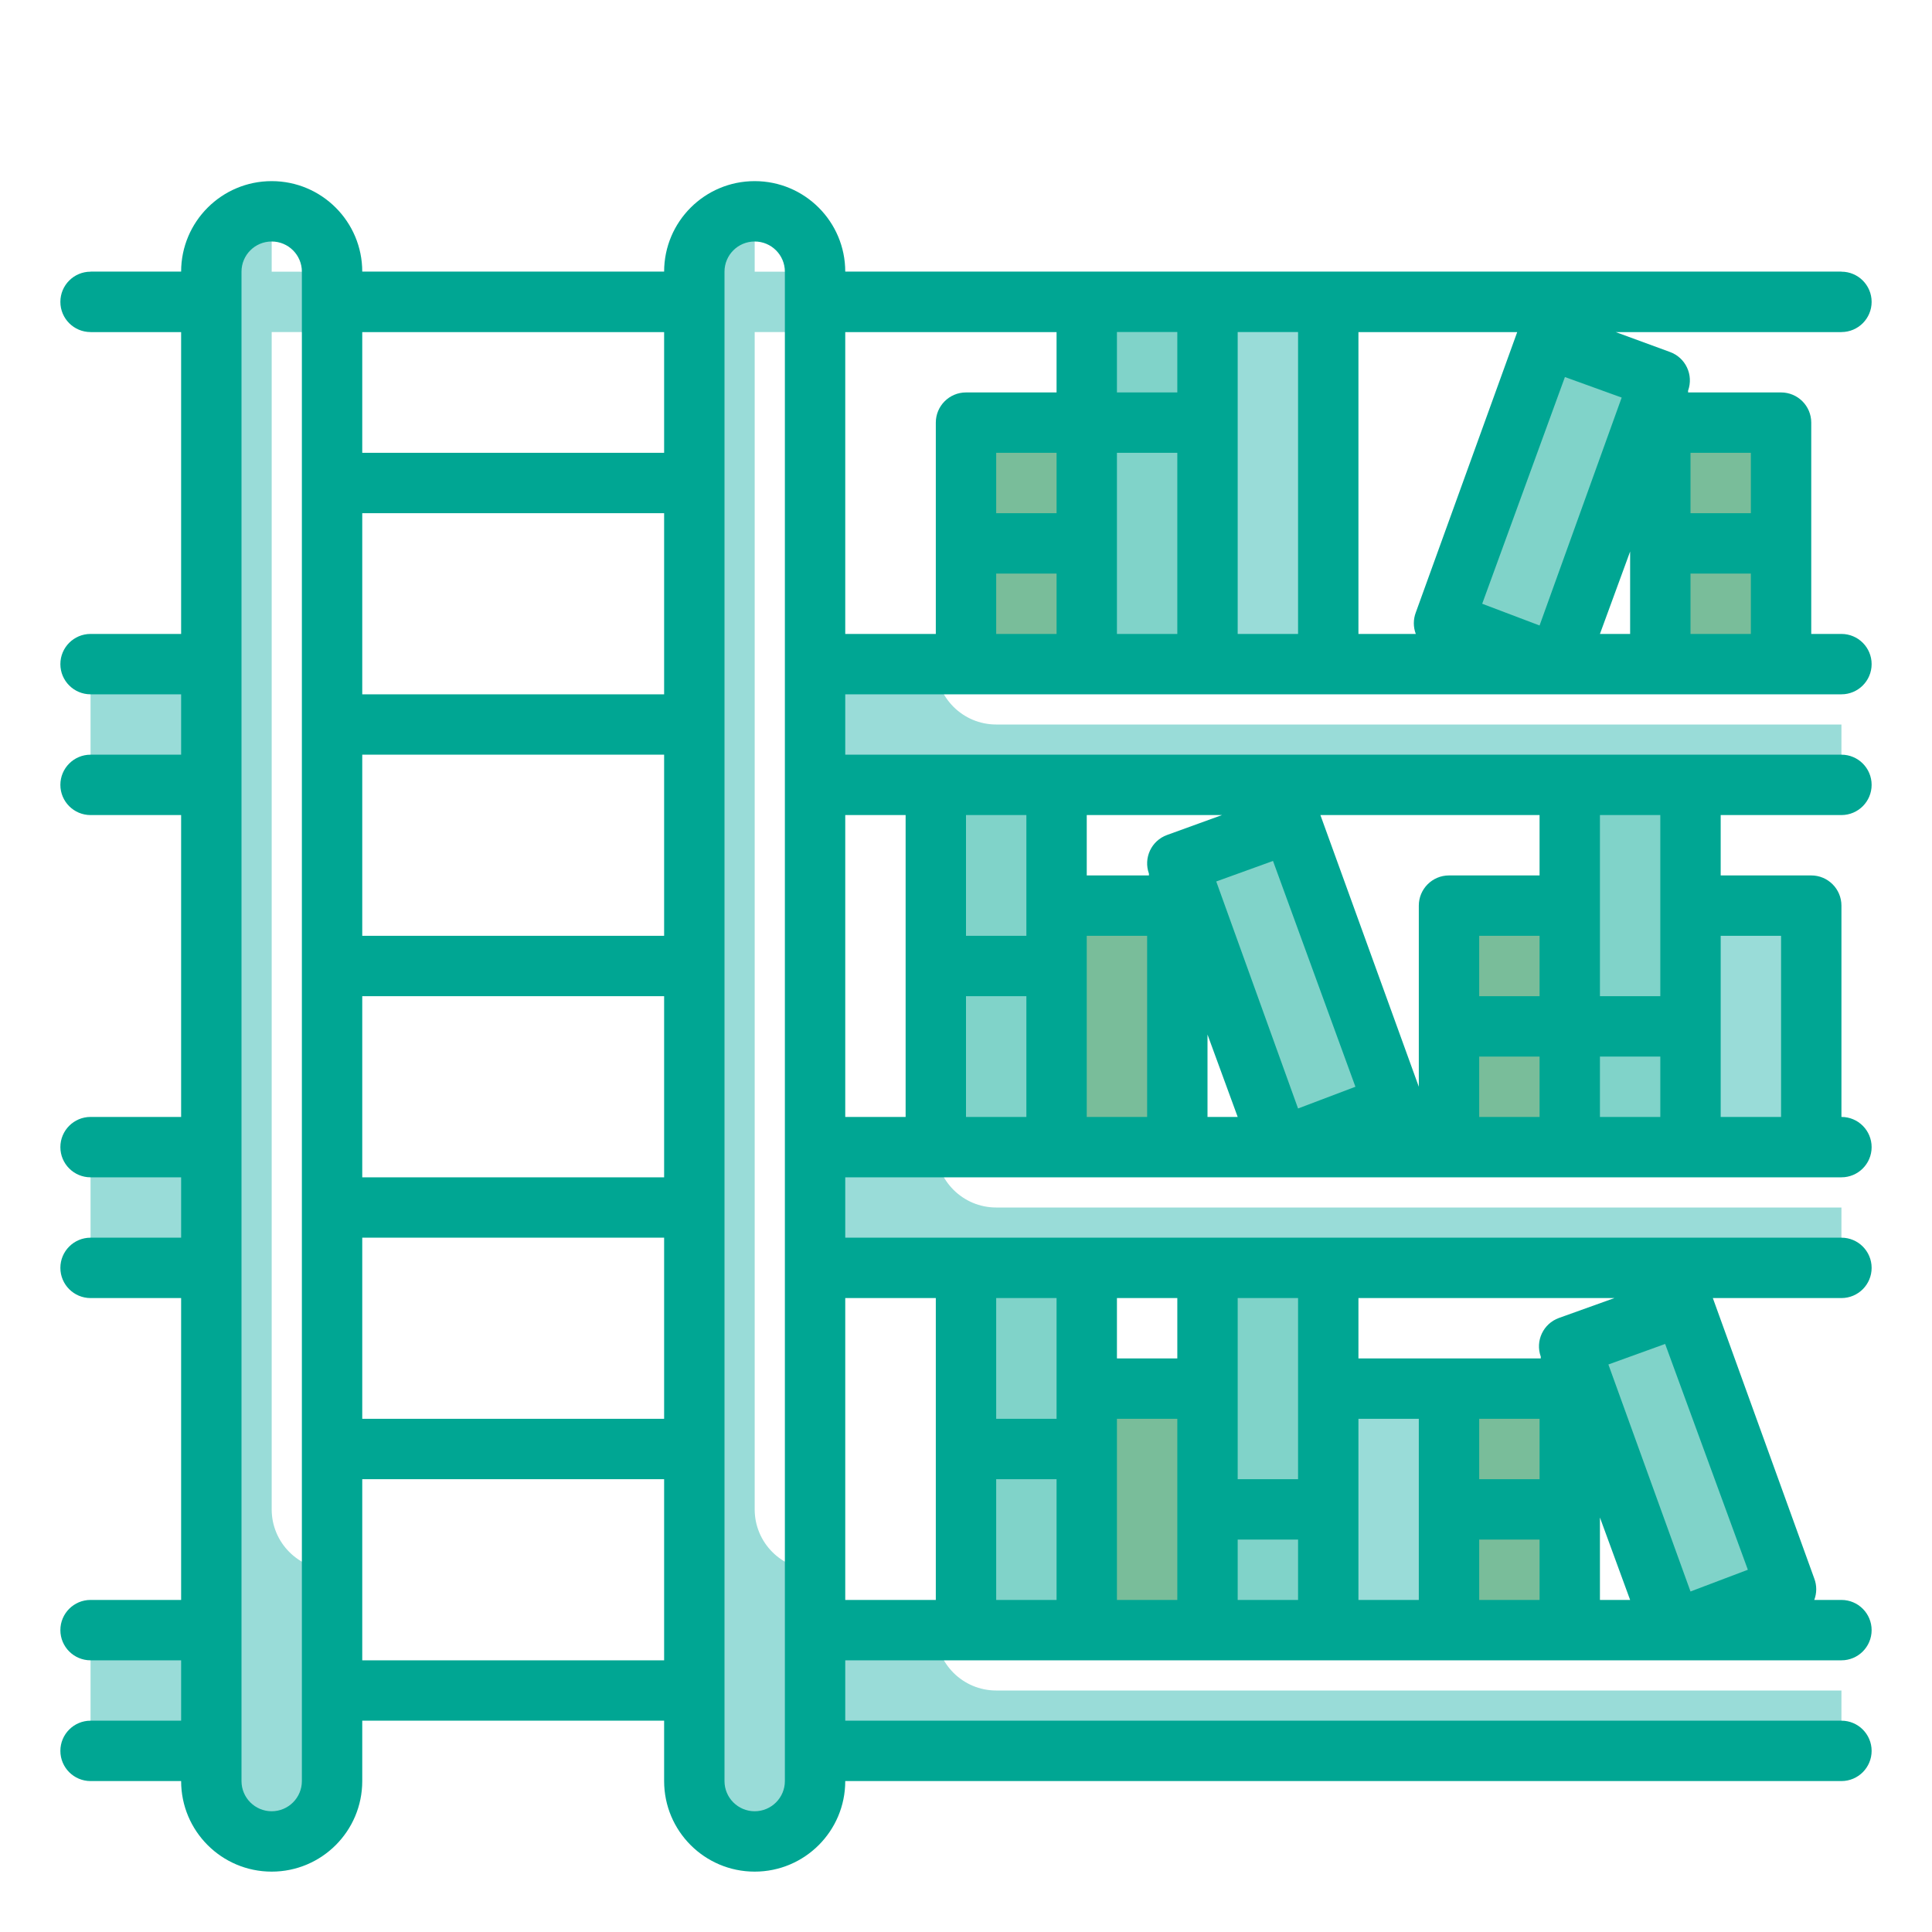
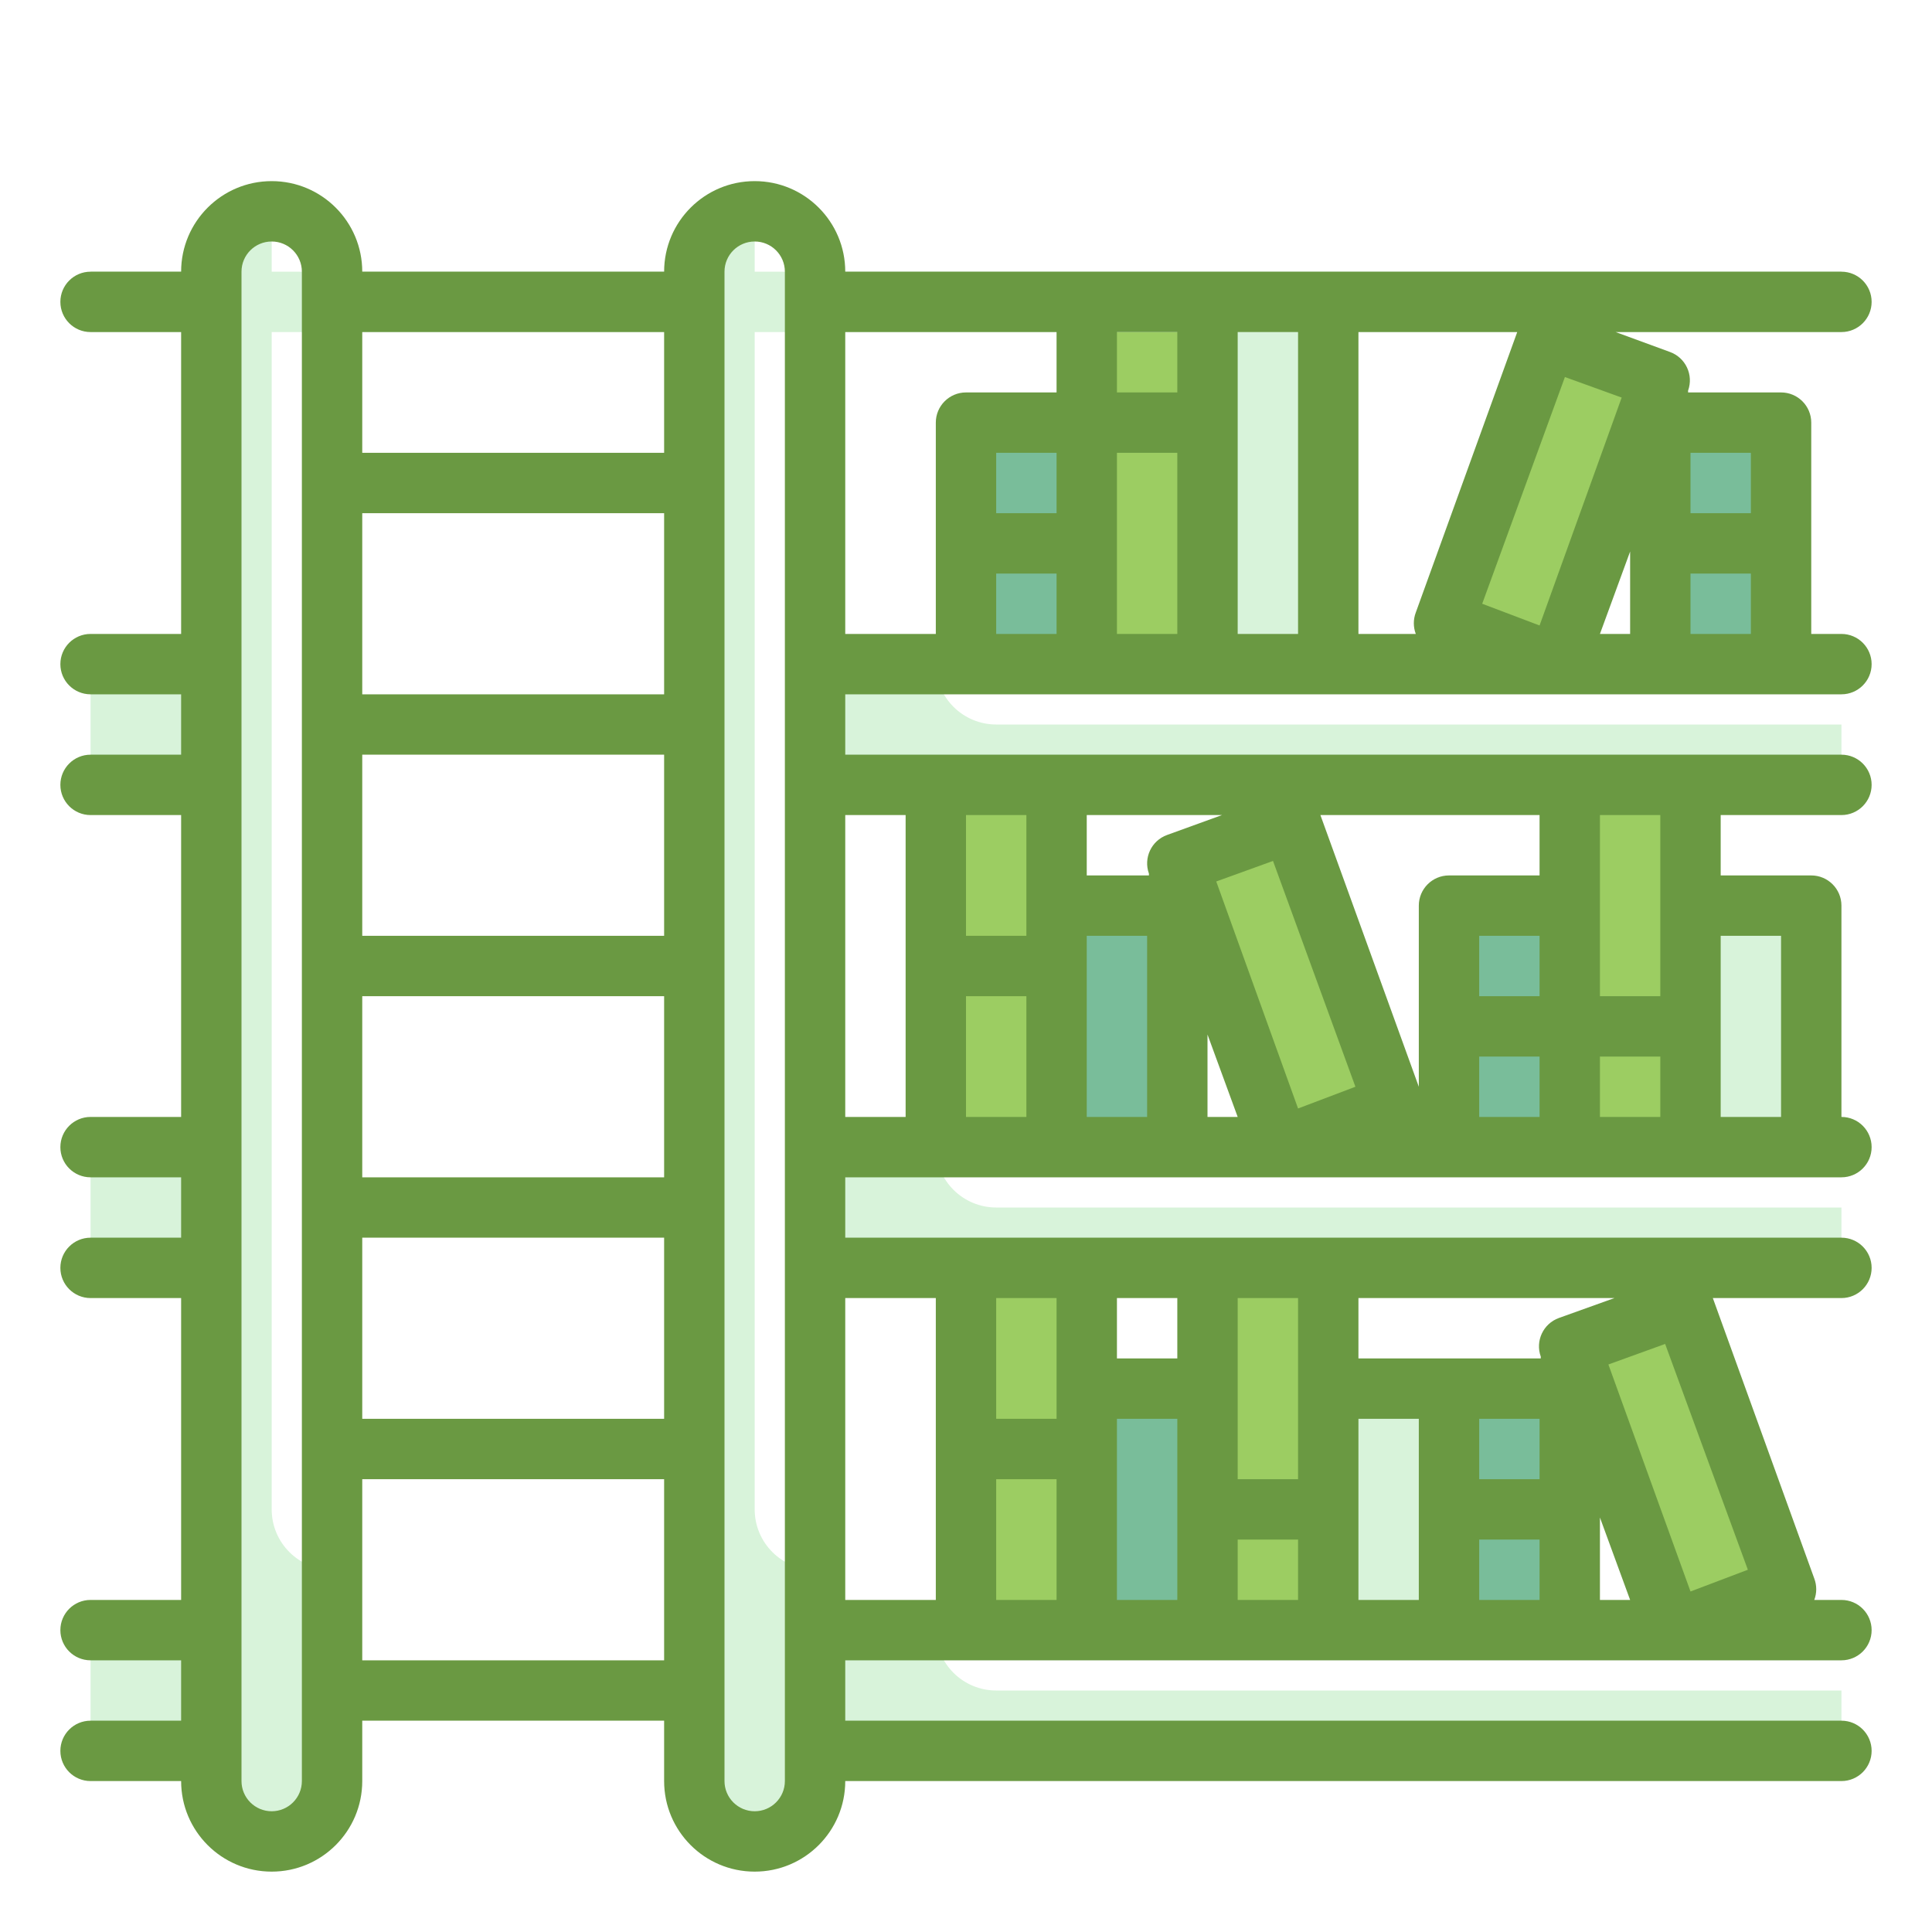
<svg xmlns="http://www.w3.org/2000/svg" width="256px" height="256px" viewBox="0 0 64.00 64.00" id="TwoTone" fill="#000000" stroke="#000000" stroke-width="0.001">
  <g id="SVGRepo_bgCarrier" stroke-width="0" />
  <g id="SVGRepo_tracerCarrier" stroke-linecap="round" stroke-linejoin="round" stroke="#CCCCCC" stroke-width="0.512" />
  <g id="SVGRepo_iconCarrier">
    <g data-name="Stroke copy 3" id="Stroke_copy_3">
-       <rect height="4" style="fill:#99dcd8" width="4" x="3" y="54" />
-       <rect height="4" style="fill:#99dcd8" width="4" x="3" y="22" />
-       <rect height="4" style="fill:#99dcd8" width="4" x="3" y="38" />
-       <path d="M31,22H27v4H61V24H33A2,2,0,0,1,31,22Z" style="fill:#99dcd8" />
+       <rect height="4" style="fill:#d8f3da" width="4" x="3" y="54" />
+       <rect height="4" style="fill:#d8f3da" width="4" x="3" y="22" />
+       <rect height="4" style="fill:#d8f3da" width="4" x="3" y="38" />
+       <path d="M31,22H27v4H61V24H33A2,2,0,0,1,31,22Z" style="fill:#d8f3da" />
      <rect height="8" style="fill:#79bd9a" width="4" x="48" y="46" />
-       <rect height="8" style="fill:#99dcd8" width="4" x="44" y="46" />
-       <rect height="10" style="fill:#80d3c9" transform="translate(-13.28 21.94) rotate(-20)" width="4" x="53.59" y="43.62" />
-       <rect height="12" style="fill:#80d3c9" width="4" x="32" y="42" />
-       <rect height="12" style="fill:#80d3c9" width="4" x="40" y="42" />
+       <rect height="8" style="fill:#d8f3da" width="4" x="44" y="46" />
+       <rect height="10" style="fill:#9ccd62" transform="translate(-13.28 21.94) rotate(-20)" width="4" x="53.59" y="43.62" />
+       <rect height="12" style="fill:#9ccd62" width="4" x="32" y="42" />
+       <rect height="12" style="fill:#9ccd62" width="4" x="40" y="42" />
      <rect height="8" style="fill:#79bd9a" width="4" x="36" y="46" />
      <rect height="8" style="fill:#79bd9a" width="4" x="35" y="30" />
-       <rect height="8" style="fill:#99dcd8" width="4" x="56" y="30" />
-       <rect height="10" style="fill:#80d3c9" transform="translate(-8.59 16.53) rotate(-20)" width="4" x="40.59" y="27.62" />
-       <rect height="12" style="fill:#80d3c9" width="4" x="31" y="26" />
-       <rect height="12" style="fill:#80d3c9" width="4" x="52" y="26" />
+       <rect height="8" style="fill:#d8f3da" width="4" x="56" y="30" />
+       <rect height="10" style="fill:#9ccd62" transform="translate(-8.59 16.53) rotate(-20)" width="4" x="40.59" y="27.62" />
+       <rect height="12" style="fill:#9ccd62" width="4" x="31" y="26" />
+       <rect height="12" style="fill:#9ccd62" width="4" x="52" y="26" />
      <rect height="8" style="fill:#79bd9a" width="4" x="48" y="30" />
-       <rect height="12" style="fill:#80d3c9" width="4" x="36" y="10" />
-       <rect height="12" style="fill:#99dcd8" width="4" x="40" y="10" />
+       <rect height="12" style="fill:#9ccd62" width="4" x="36" y="10" />
+       <rect height="12" style="fill:#d8f3da" width="4" x="40" y="10" />
      <rect height="8" style="fill:#79bd9a" width="4" x="32" y="14" />
      <rect height="8" style="fill:#79bd9a" width="4" x="55" y="14" />
-       <rect height="10" style="fill:#80d3c9" transform="translate(94.04 49.82) rotate(-160)" width="4" x="49.41" y="11.62" />
-       <path d="M31,38H27v4H61V40H33A2,2,0,0,1,31,38Z" style="fill:#99dcd8" />
-       <path d="M31,54H27v4H61V56H33A2,2,0,0,1,31,54Z" style="fill:#99dcd8" />
-       <rect height="2" style="fill:#99dcd8" width="58" x="3" y="9" />
-       <path d="M25,50V7a2,2,0,0,0-2,2V59a2,2,0,0,0,4,0V52A2,2,0,0,1,25,50Z" style="fill:#99dcd8" />
-       <path d="M9,50V7A2,2,0,0,0,7,9V59a2,2,0,0,0,4,0V52A2,2,0,0,1,9,50Z" style="fill:#99dcd8" />
+       <rect height="10" style="fill:#9ccd62" transform="translate(94.04 49.82) rotate(-160)" width="4" x="49.41" y="11.62" />
+       <path d="M31,38H27v4H61V40H33A2,2,0,0,1,31,38Z" style="fill:#d8f3da" />
+       <path d="M31,54H27v4H61V56H33A2,2,0,0,1,31,54Z" style="fill:#d8f3da" />
+       <rect height="2" style="fill:#d8f3da" width="58" x="3" y="9" />
+       <path d="M25,50V7a2,2,0,0,0-2,2V59a2,2,0,0,0,4,0V52A2,2,0,0,1,25,50Z" style="fill:#d8f3da" />
+       <path d="M9,50V7A2,2,0,0,0,7,9V59a2,2,0,0,0,4,0V52A2,2,0,0,1,9,50Z" style="fill:#d8f3da" />
    </g>
    <g data-name="Stroke Close copy 3" id="Stroke_Close_copy_3">
-       <path d="M61,23a1,1,0,0,0,0-2H60V14a1,1,0,0,0-1-1H55.92l0-.06a1,1,0,0,0-.6-1.28L53.52,11H61a1,1,0,0,0,0-2H28a3,3,0,0,0-6,0H12A3,3,0,0,0,6,9H3a1,1,0,0,0,0,2H6V21H3a1,1,0,0,0,0,2H6v2H3a1,1,0,0,0,0,2H6V37H3a1,1,0,0,0,0,2H6v2H3a1,1,0,0,0,0,2H6V53H3a1,1,0,0,0,0,2H6v2H3a1,1,0,0,0,0,2H6a3,3,0,0,0,6,0V57H22v2a3,3,0,0,0,6,0H61a1,1,0,0,0,0-2H28V55H61a1,1,0,0,0,0-2h-.9a1,1,0,0,0,0-.71L56.74,43H61a1,1,0,0,0,0-2H28V39H61a1,1,0,0,0,0-2V30a1,1,0,0,0-1-1H57V27h4a1,1,0,0,0,0-2H28V23ZM35,17H33V15h2Zm-2,2h2v2H33Zm4-4h2v6H37Zm17,6H53l1-2.73Zm2,0V19h2v2Zm2-6v2H56V15Zm-7,5.72L49.1,20l2.74-7.51,1.88.68Zm-4.1-.43a1,1,0,0,0,0,.71H45V11h5.26ZM43,21H41V11h2ZM39,11v2H37V11Zm-4,0v2H32a1,1,0,0,0-1,1v7H28V11ZM12,33H22v6H12Zm10-2H12V25H22Zm0-8H12V17H22ZM12,41H22v6H12ZM22,11v4H12V11ZM10,59a1,1,0,0,1-2,0V9a1,1,0,0,1,2,0Zm2-4V49H22v6Zm14,4a1,1,0,0,1-2,0V9a1,1,0,0,1,2,0Zm7-10h2v4H33Zm6-4H37V43h2Zm-2,2h2v6H37Zm4,4h2v2H41Zm4-4h2v6H45Zm4,0h2v2H49Zm0,6V51h2v2Zm4,0V50.27L54,53Zm3-.28L53.28,45.2l1.88-.68L57.9,52Zm-4.36-9.06a1,1,0,0,0-.6,1.28l0,.06H45V43h8.48ZM43,43v6H41V43Zm-8,0v4H33V43Zm-4,0V53H28V43Zm1-10h2v4H32Zm9,4H40V34.27Zm-.71-7.8,1.88-.68L44.9,36,43,36.72ZM51,33H49V31h2Zm0-4H48a1,1,0,0,0-1,1v6l-3.26-9H51ZM38.66,27.66a1,1,0,0,0-.6,1.28l0,.06H36V27h4.48ZM36,37V31h2v6Zm13-2h2v2H49Zm4,0h2v2H53Zm6-4v6H57V31Zm-4-4v6H53V27ZM34,27v4H32V27Zm-4,0V37H28V27Z" style="fill:#00a693" />
+       <path d="M61,23a1,1,0,0,0,0-2H60V14a1,1,0,0,0-1-1H55.92l0-.06a1,1,0,0,0-.6-1.28L53.52,11H61a1,1,0,0,0,0-2H28a3,3,0,0,0-6,0H12A3,3,0,0,0,6,9H3a1,1,0,0,0,0,2H6V21H3a1,1,0,0,0,0,2H6v2H3a1,1,0,0,0,0,2H6V37H3a1,1,0,0,0,0,2H6v2H3a1,1,0,0,0,0,2H6V53H3a1,1,0,0,0,0,2H6v2H3a1,1,0,0,0,0,2H6a3,3,0,0,0,6,0V57H22v2a3,3,0,0,0,6,0H61a1,1,0,0,0,0-2H28V55H61a1,1,0,0,0,0-2h-.9a1,1,0,0,0,0-.71L56.74,43H61a1,1,0,0,0,0-2H28V39H61a1,1,0,0,0,0-2V30a1,1,0,0,0-1-1H57V27h4a1,1,0,0,0,0-2H28V23ZM35,17H33V15h2Zm-2,2h2v2H33Zm4-4h2v6H37Zm17,6H53l1-2.73Zm2,0V19h2v2Zm2-6v2H56V15Zm-7,5.72L49.1,20l2.74-7.51,1.88.68Zm-4.1-.43a1,1,0,0,0,0,.71H45V11h5.26ZM43,21H41V11h2ZM39,11v2H37V11Zm-4,0v2H32a1,1,0,0,0-1,1v7H28V11ZM12,33H22v6H12Zm10-2H12V25H22Zm0-8H12V17H22ZM12,41H22v6H12ZM22,11v4H12V11ZM10,59a1,1,0,0,1-2,0V9a1,1,0,0,1,2,0Zm2-4V49H22v6Zm14,4a1,1,0,0,1-2,0V9a1,1,0,0,1,2,0Zm7-10h2v4H33Zm6-4H37V43h2Zm-2,2h2v6H37Zm4,4h2v2H41Zm4-4h2v6H45Zm4,0h2v2H49Zm0,6V51h2v2Zm4,0V50.27L54,53Zm3-.28L53.28,45.2l1.88-.68L57.9,52Zm-4.36-9.06a1,1,0,0,0-.6,1.28l0,.06H45V43h8.48ZM43,43v6H41V43Zm-8,0v4H33V43Zm-4,0V53H28V43Zm1-10h2v4H32Zm9,4H40V34.27Zm-.71-7.8,1.88-.68L44.9,36,43,36.72ZM51,33H49V31h2Zm0-4H48a1,1,0,0,0-1,1v6l-3.26-9H51ZM38.66,27.66a1,1,0,0,0-.6,1.28l0,.06H36V27h4.48ZM36,37V31h2v6Zm13-2h2v2H49Zm4,0h2v2H53Zm6-4v6H57V31Zm-4-4v6H53V27ZM34,27v4H32V27Zm-4,0V37H28V27Z" style="fill:#6a9942" />
    </g>
  </g>
</svg>
